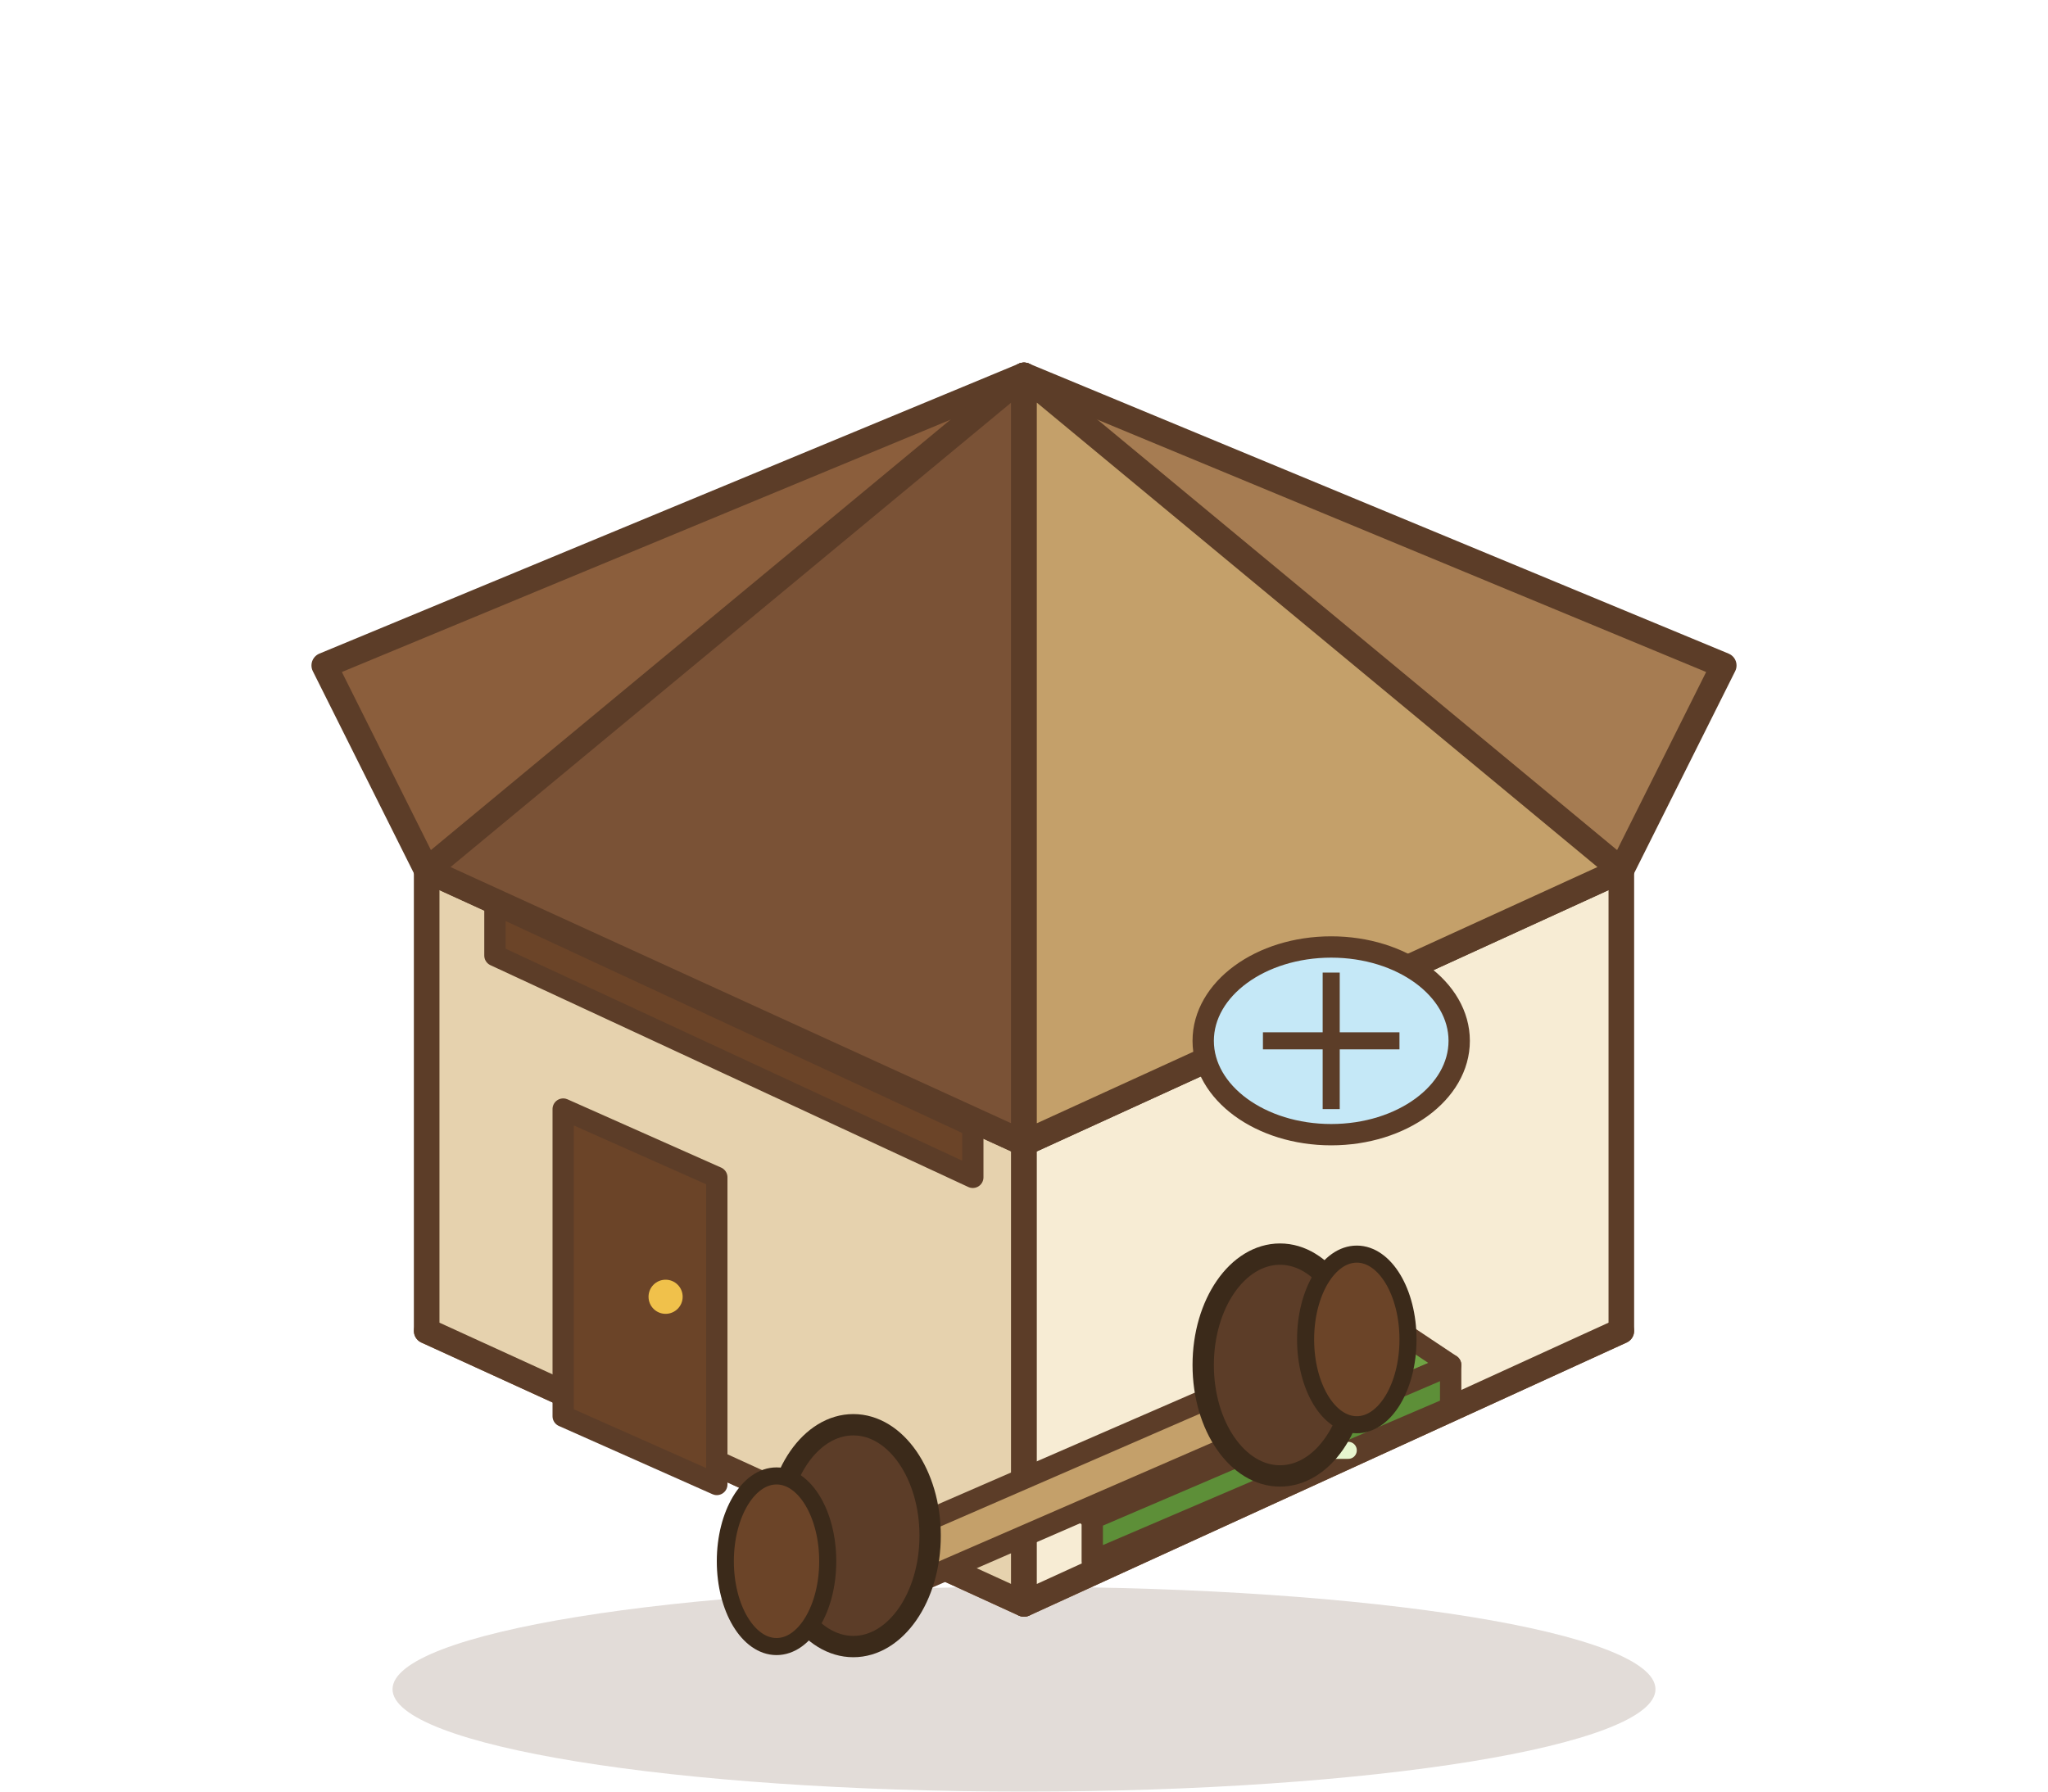
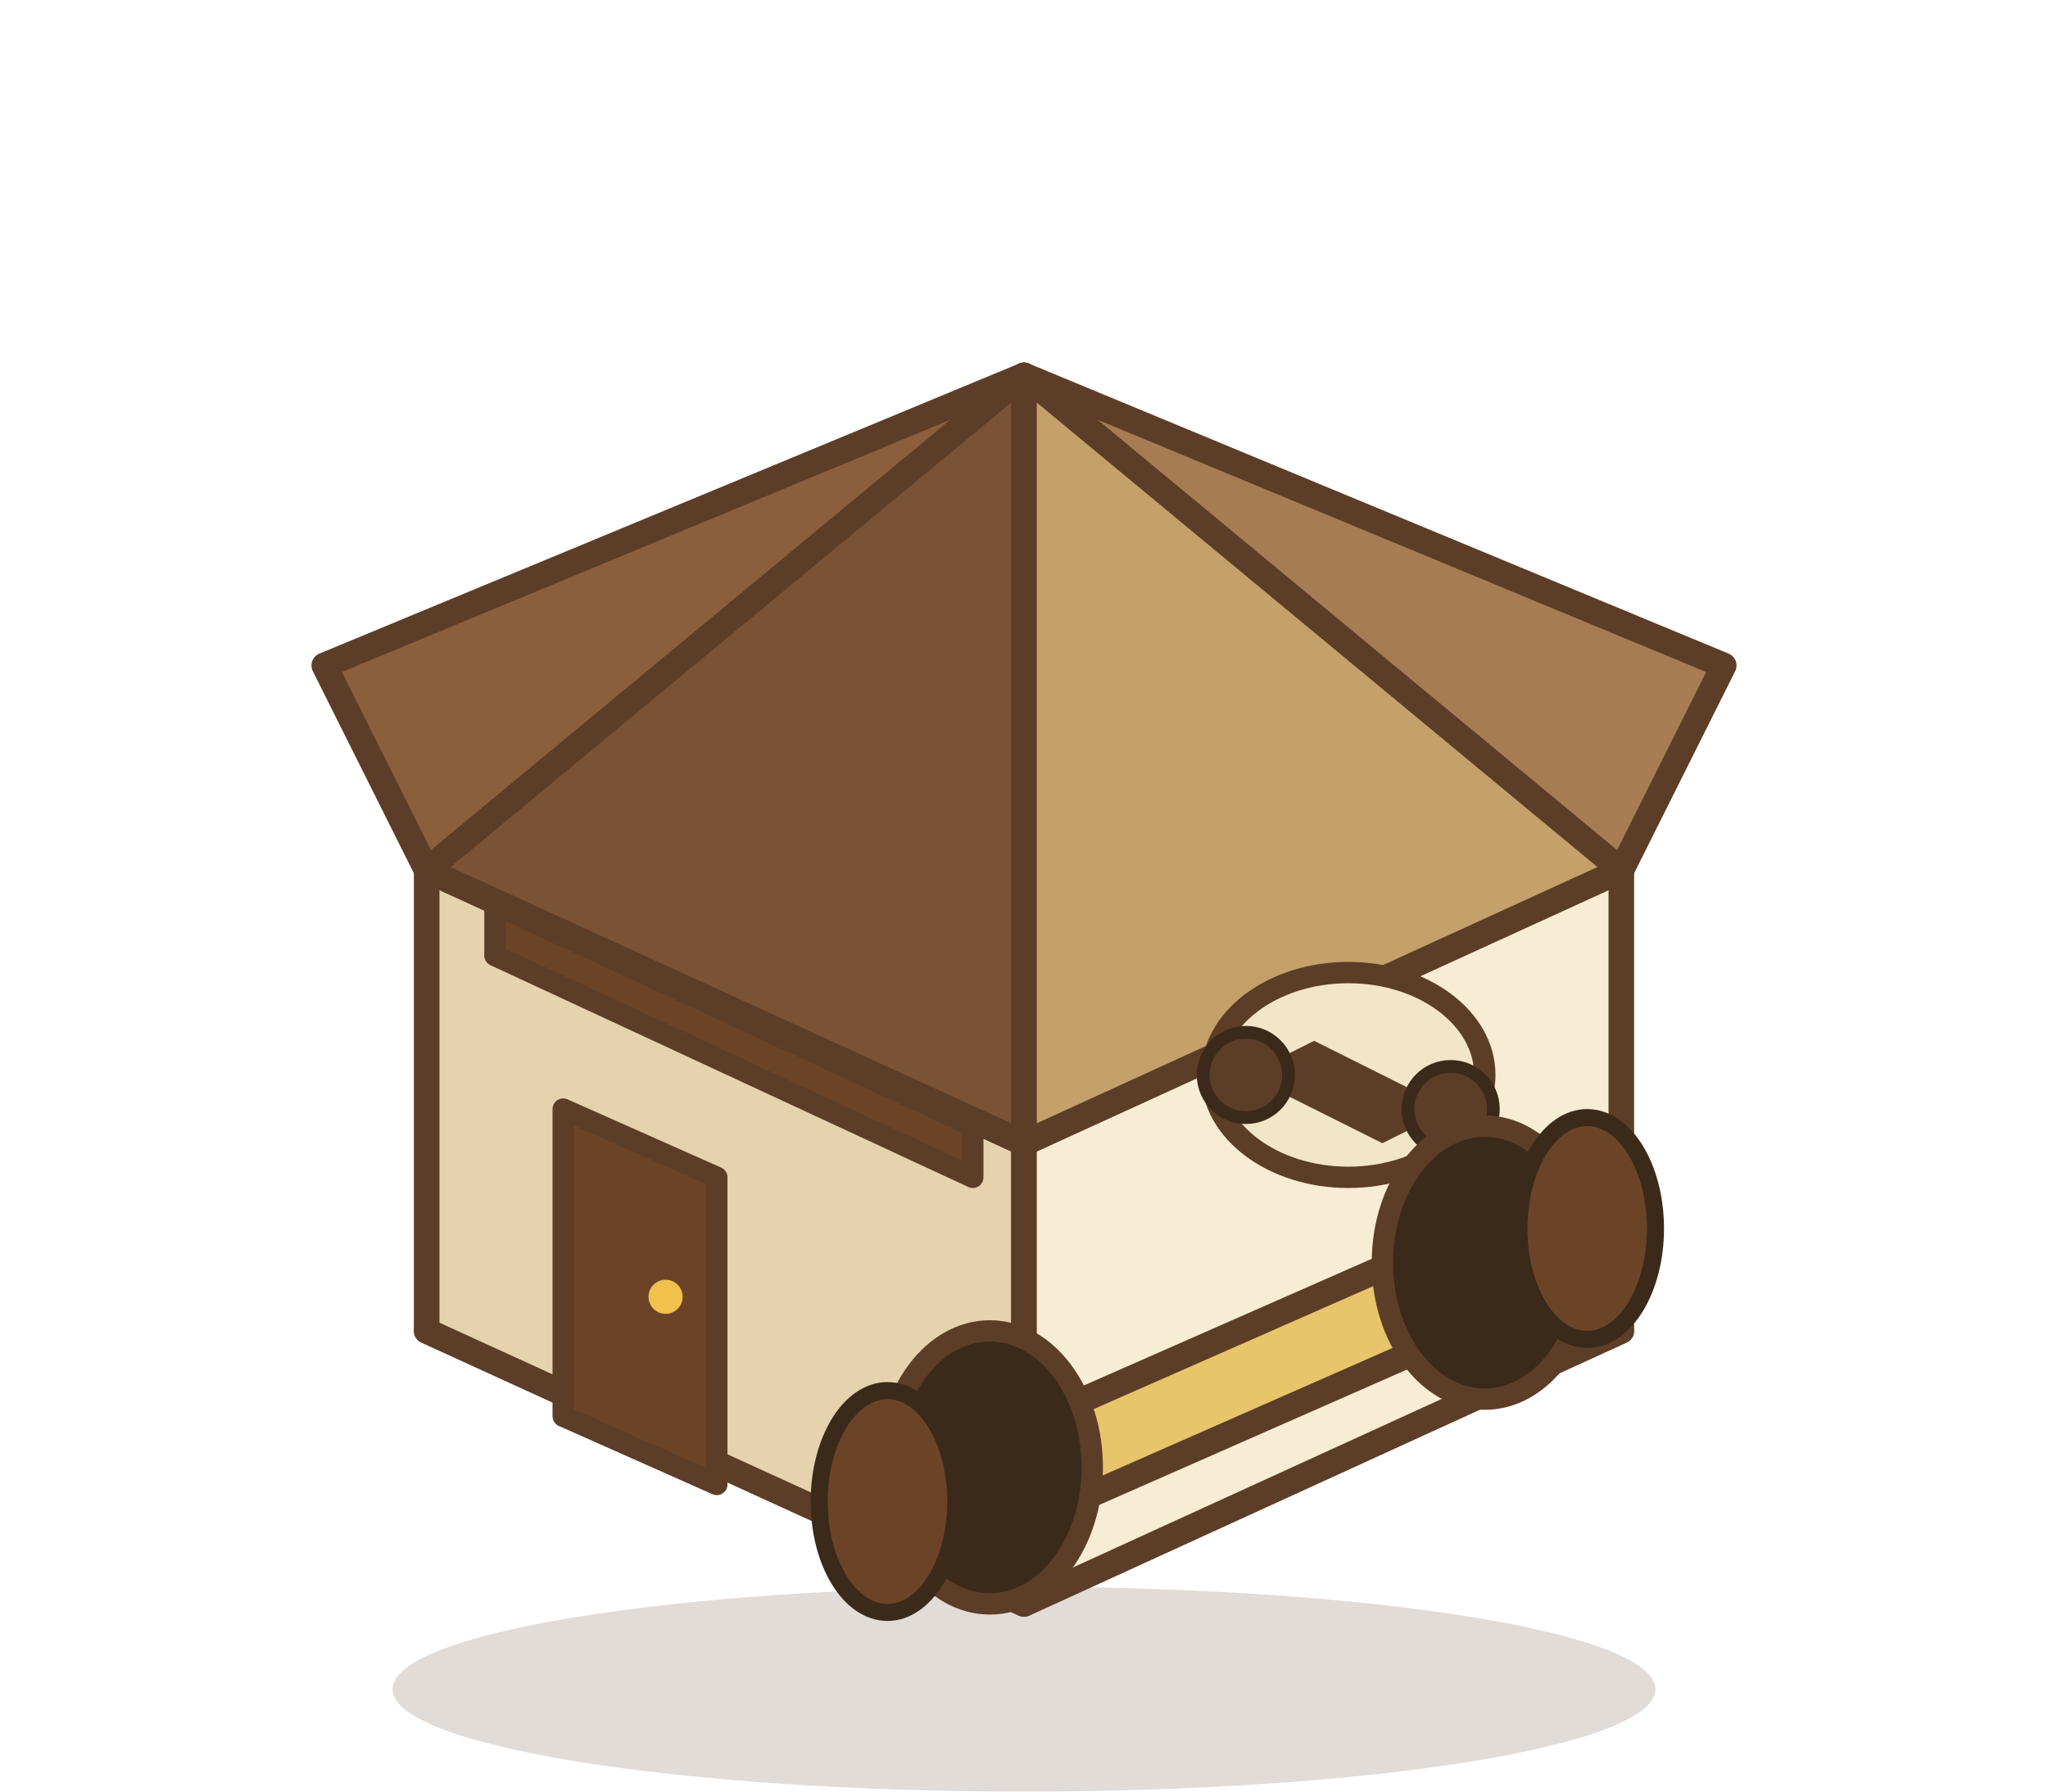
<svg xmlns="http://www.w3.org/2000/svg" viewBox="0 0 240 210" fill="none">
  <ellipse cx="120" cy="198" rx="74" ry="12" fill="#5c3d28" opacity=".18" />
  <polygon points="120,188 190,156 120,124 50,156" fill="#d9c7a0" stroke="#8b5e3c" stroke-width="3" stroke-linejoin="round" />
  <polygon points="120,188 50,156 50,102 120,134" fill="#e6d2ae" stroke="#5c3d28" stroke-width="3" stroke-linejoin="round" />
  <polygon points="120,188 190,156 190,102 120,134" fill="#f7ecd4" stroke="#5c3d28" stroke-width="3" stroke-linejoin="round" />
  <polygon points="50,102 120,68 120,44 38,78" fill="#8b5e3c" stroke="#5c3d28" stroke-width="3" stroke-linejoin="round" />
  <polygon points="190,102 120,68 120,44 202,78" fill="#a67c52" stroke="#5c3d28" stroke-width="3" stroke-linejoin="round" />
  <polygon points="50,102 120,134 120,44" fill="#7a5236" stroke="#5c3d28" stroke-width="3" stroke-linejoin="round" />
  <polygon points="190,102 120,134 120,44" fill="#c4a06a" stroke="#5c3d28" stroke-width="3" stroke-linejoin="round" />
  <polygon points="58,112 114,138 114,132 58,106" fill="#6b4428" stroke="#5c3d28" stroke-width="2.5" stroke-linejoin="round" />
  <polygon points="84,174 66,166 66,130 84,138" fill="#6b4428" stroke="#5c3d28" stroke-width="2.5" stroke-linejoin="round" />
  <circle cx="78" cy="152" r="2" fill="#f0c14b" />
-   <ellipse cx="156" cy="122" rx="15" ry="11" fill="#c5e8f7" stroke="#5c3d28" stroke-width="2.5" />
-   <path d="M148 122h16M156 114v16" stroke="#5c3d28" stroke-width="2" />
-   <polygon points="128,178 170,160 164,156 122,174" fill="#6fa344" stroke="#5c3d28" stroke-width="2.5" stroke-linejoin="round" />
-   <polygon points="128,178 170,160 170,165 128,183" fill="#5d8f38" stroke="#5c3d28" stroke-width="2.5" stroke-linejoin="round" />
-   <path d="M136 170h22" stroke="#e7f5cf" stroke-width="2" stroke-linecap="round" />
-   <polygon points="100,182 146,162 150,167 104,187" fill="#c4a06a" stroke="#5c3d28" stroke-width="2.5" stroke-linejoin="round" />
-   <ellipse cx="100" cy="180" rx="9" ry="13" fill="#5c3d28" stroke="#3b2a1a" stroke-width="2.5" />
-   <ellipse cx="91" cy="183" rx="6" ry="10" fill="#6b4428" stroke="#3b2a1a" stroke-width="2" />
-   <ellipse cx="150" cy="160" rx="9" ry="13" fill="#5c3d28" stroke="#3b2a1a" stroke-width="2.5" />
-   <ellipse cx="159" cy="157" rx="6" ry="10" fill="#6b4428" stroke="#3b2a1a" stroke-width="2" />
+   <ellipse cx="158" cy="126" rx="16" ry="12" fill="#f3e6c8" stroke="#5c3d28" stroke-width="2.5" />
+   <polygon points="146,126 154,122 170,130 162,134" fill="#5c3d28" />
+   <circle cx="146" cy="126" r="5" fill="#5c3d28" stroke="#3b2a1a" stroke-width="1.5" />
+   <circle cx="170" cy="130" r="5" fill="#5c3d28" stroke="#3b2a1a" stroke-width="1.5" />
+   <polygon points="118,168 168,146 176,154 126,176" fill="#e7c56a" stroke="#5c3d28" stroke-width="3" stroke-linejoin="round" />
+   <ellipse cx="116" cy="172" rx="12" ry="16" fill="#3b2a1a" stroke="#5c3d28" stroke-width="2.5" />
+   <ellipse cx="104" cy="176" rx="8" ry="13" fill="#6b4428" stroke="#3b2a1a" stroke-width="2" />
+   <ellipse cx="174" cy="148" rx="12" ry="16" fill="#3b2a1a" stroke="#5c3d28" stroke-width="2.5" />
+   <ellipse cx="186" cy="144" rx="8" ry="13" fill="#6b4428" stroke="#3b2a1a" stroke-width="2" />
</svg>
